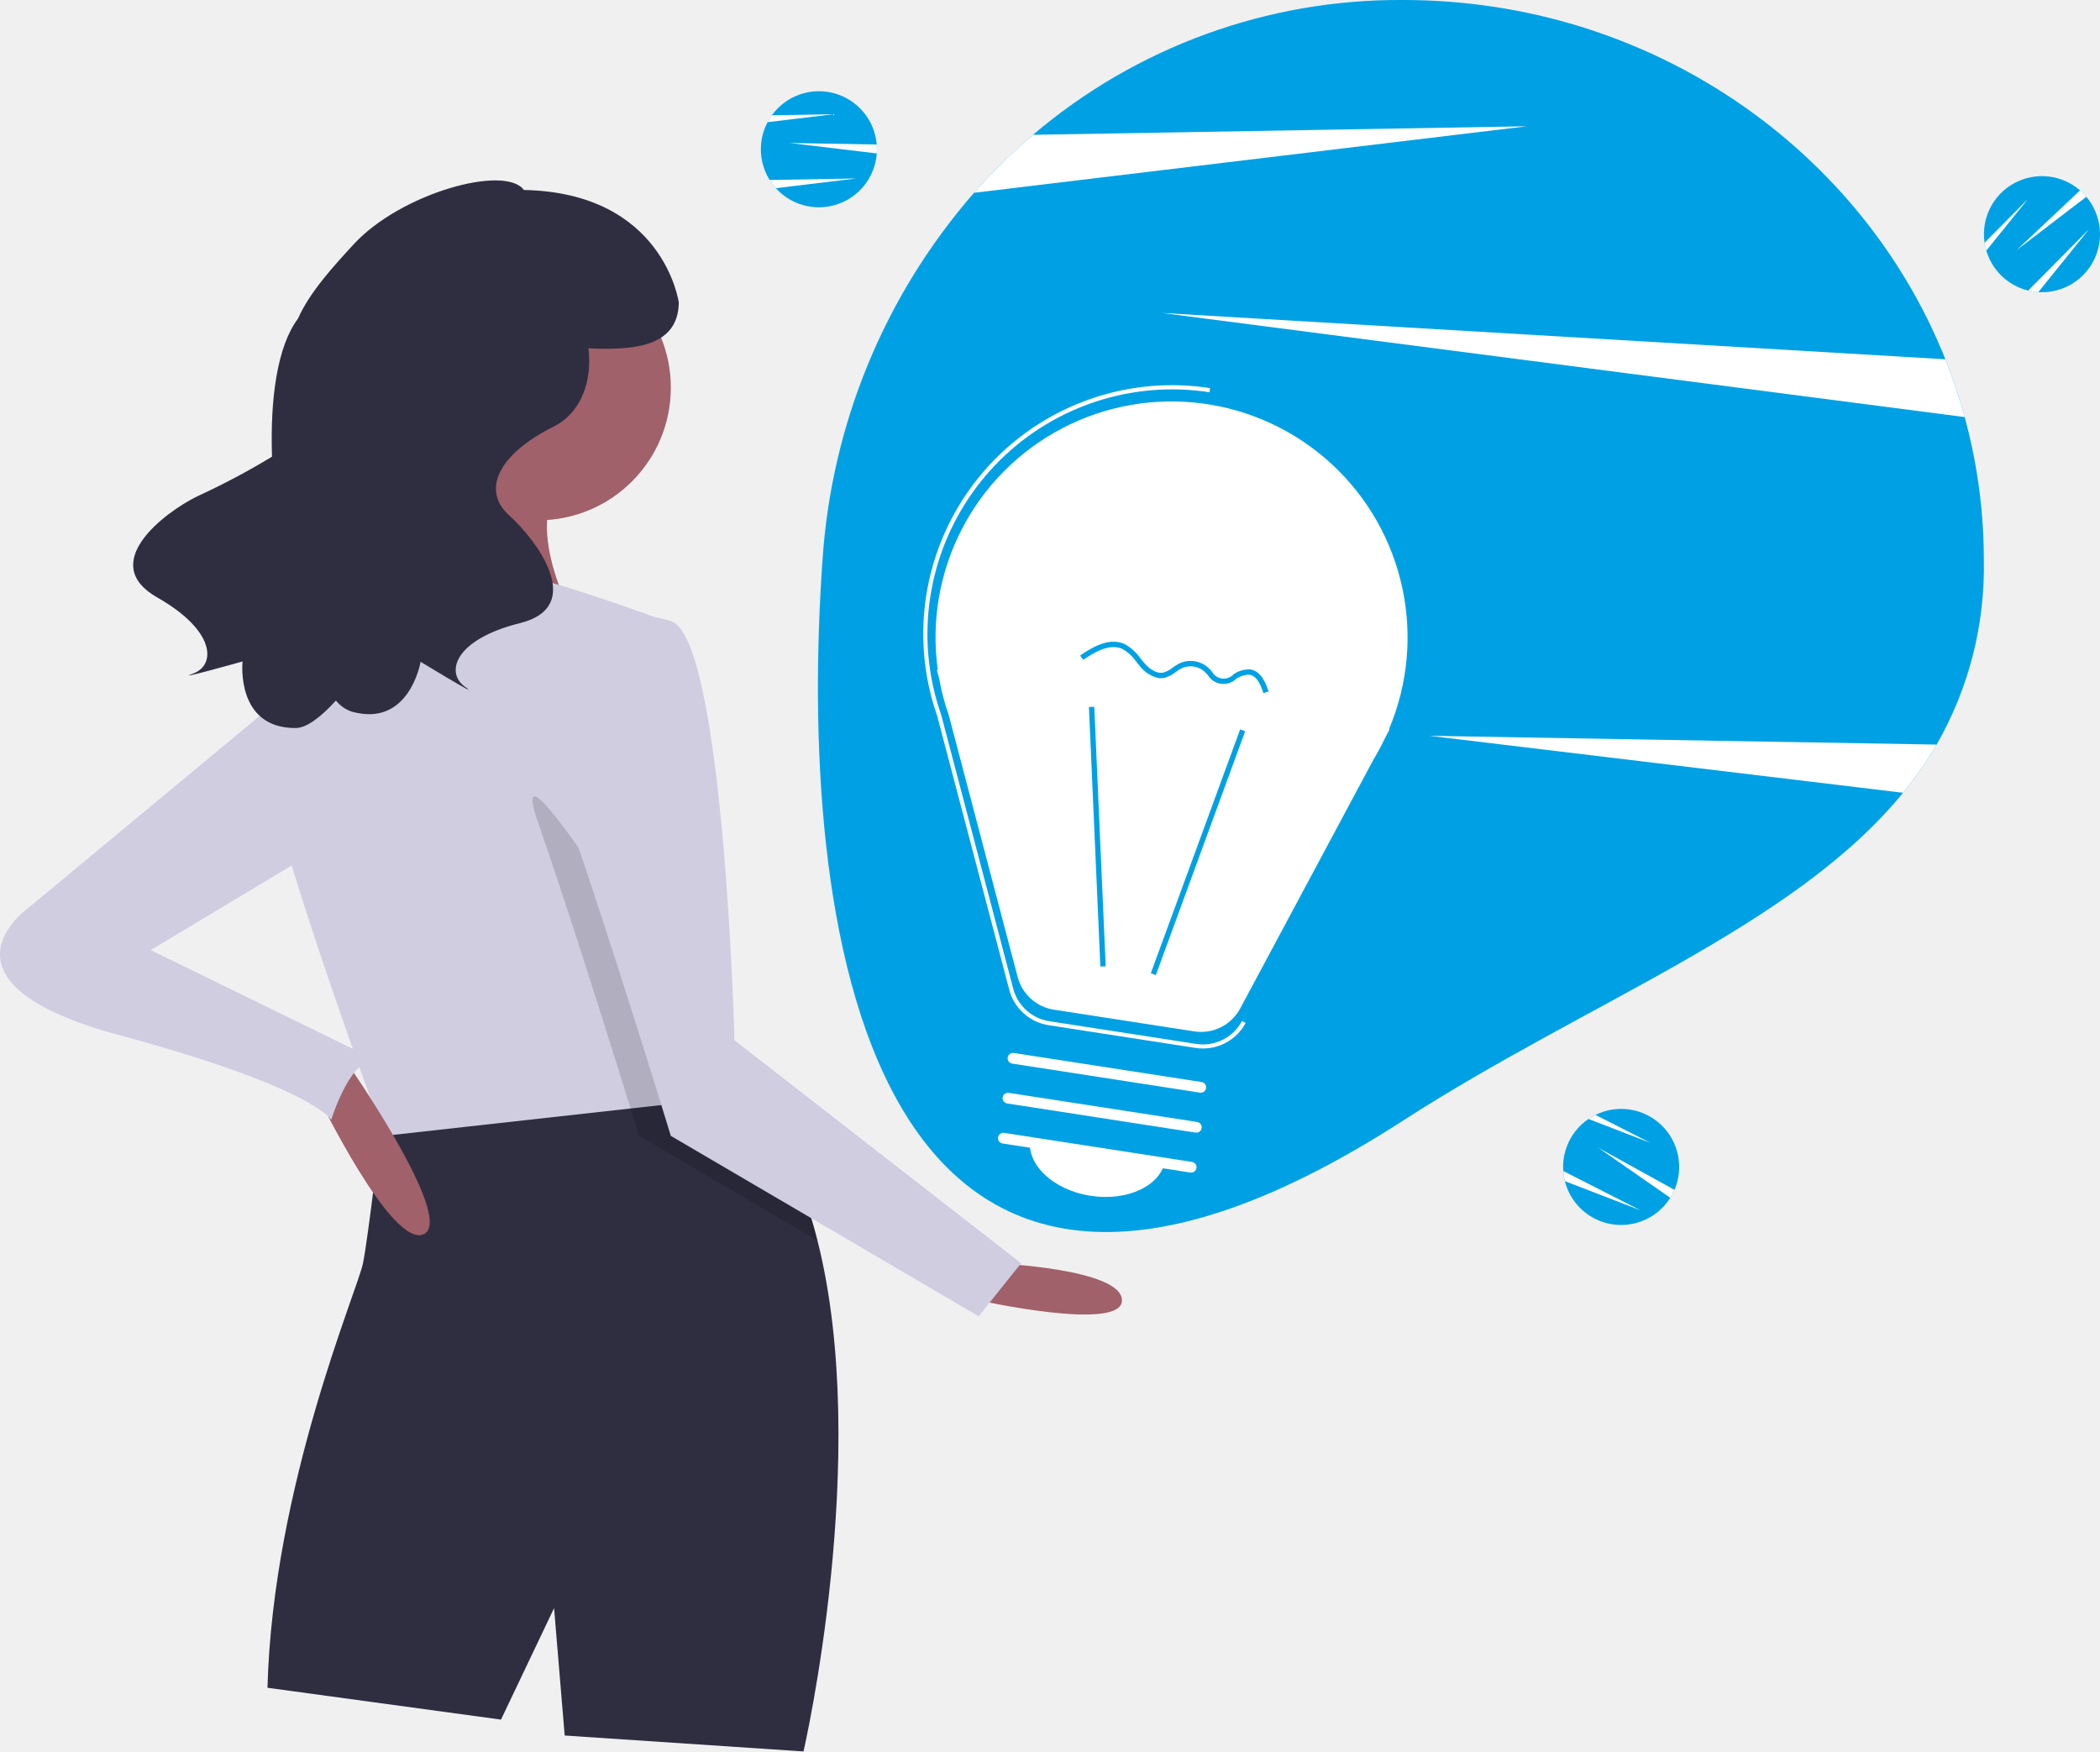
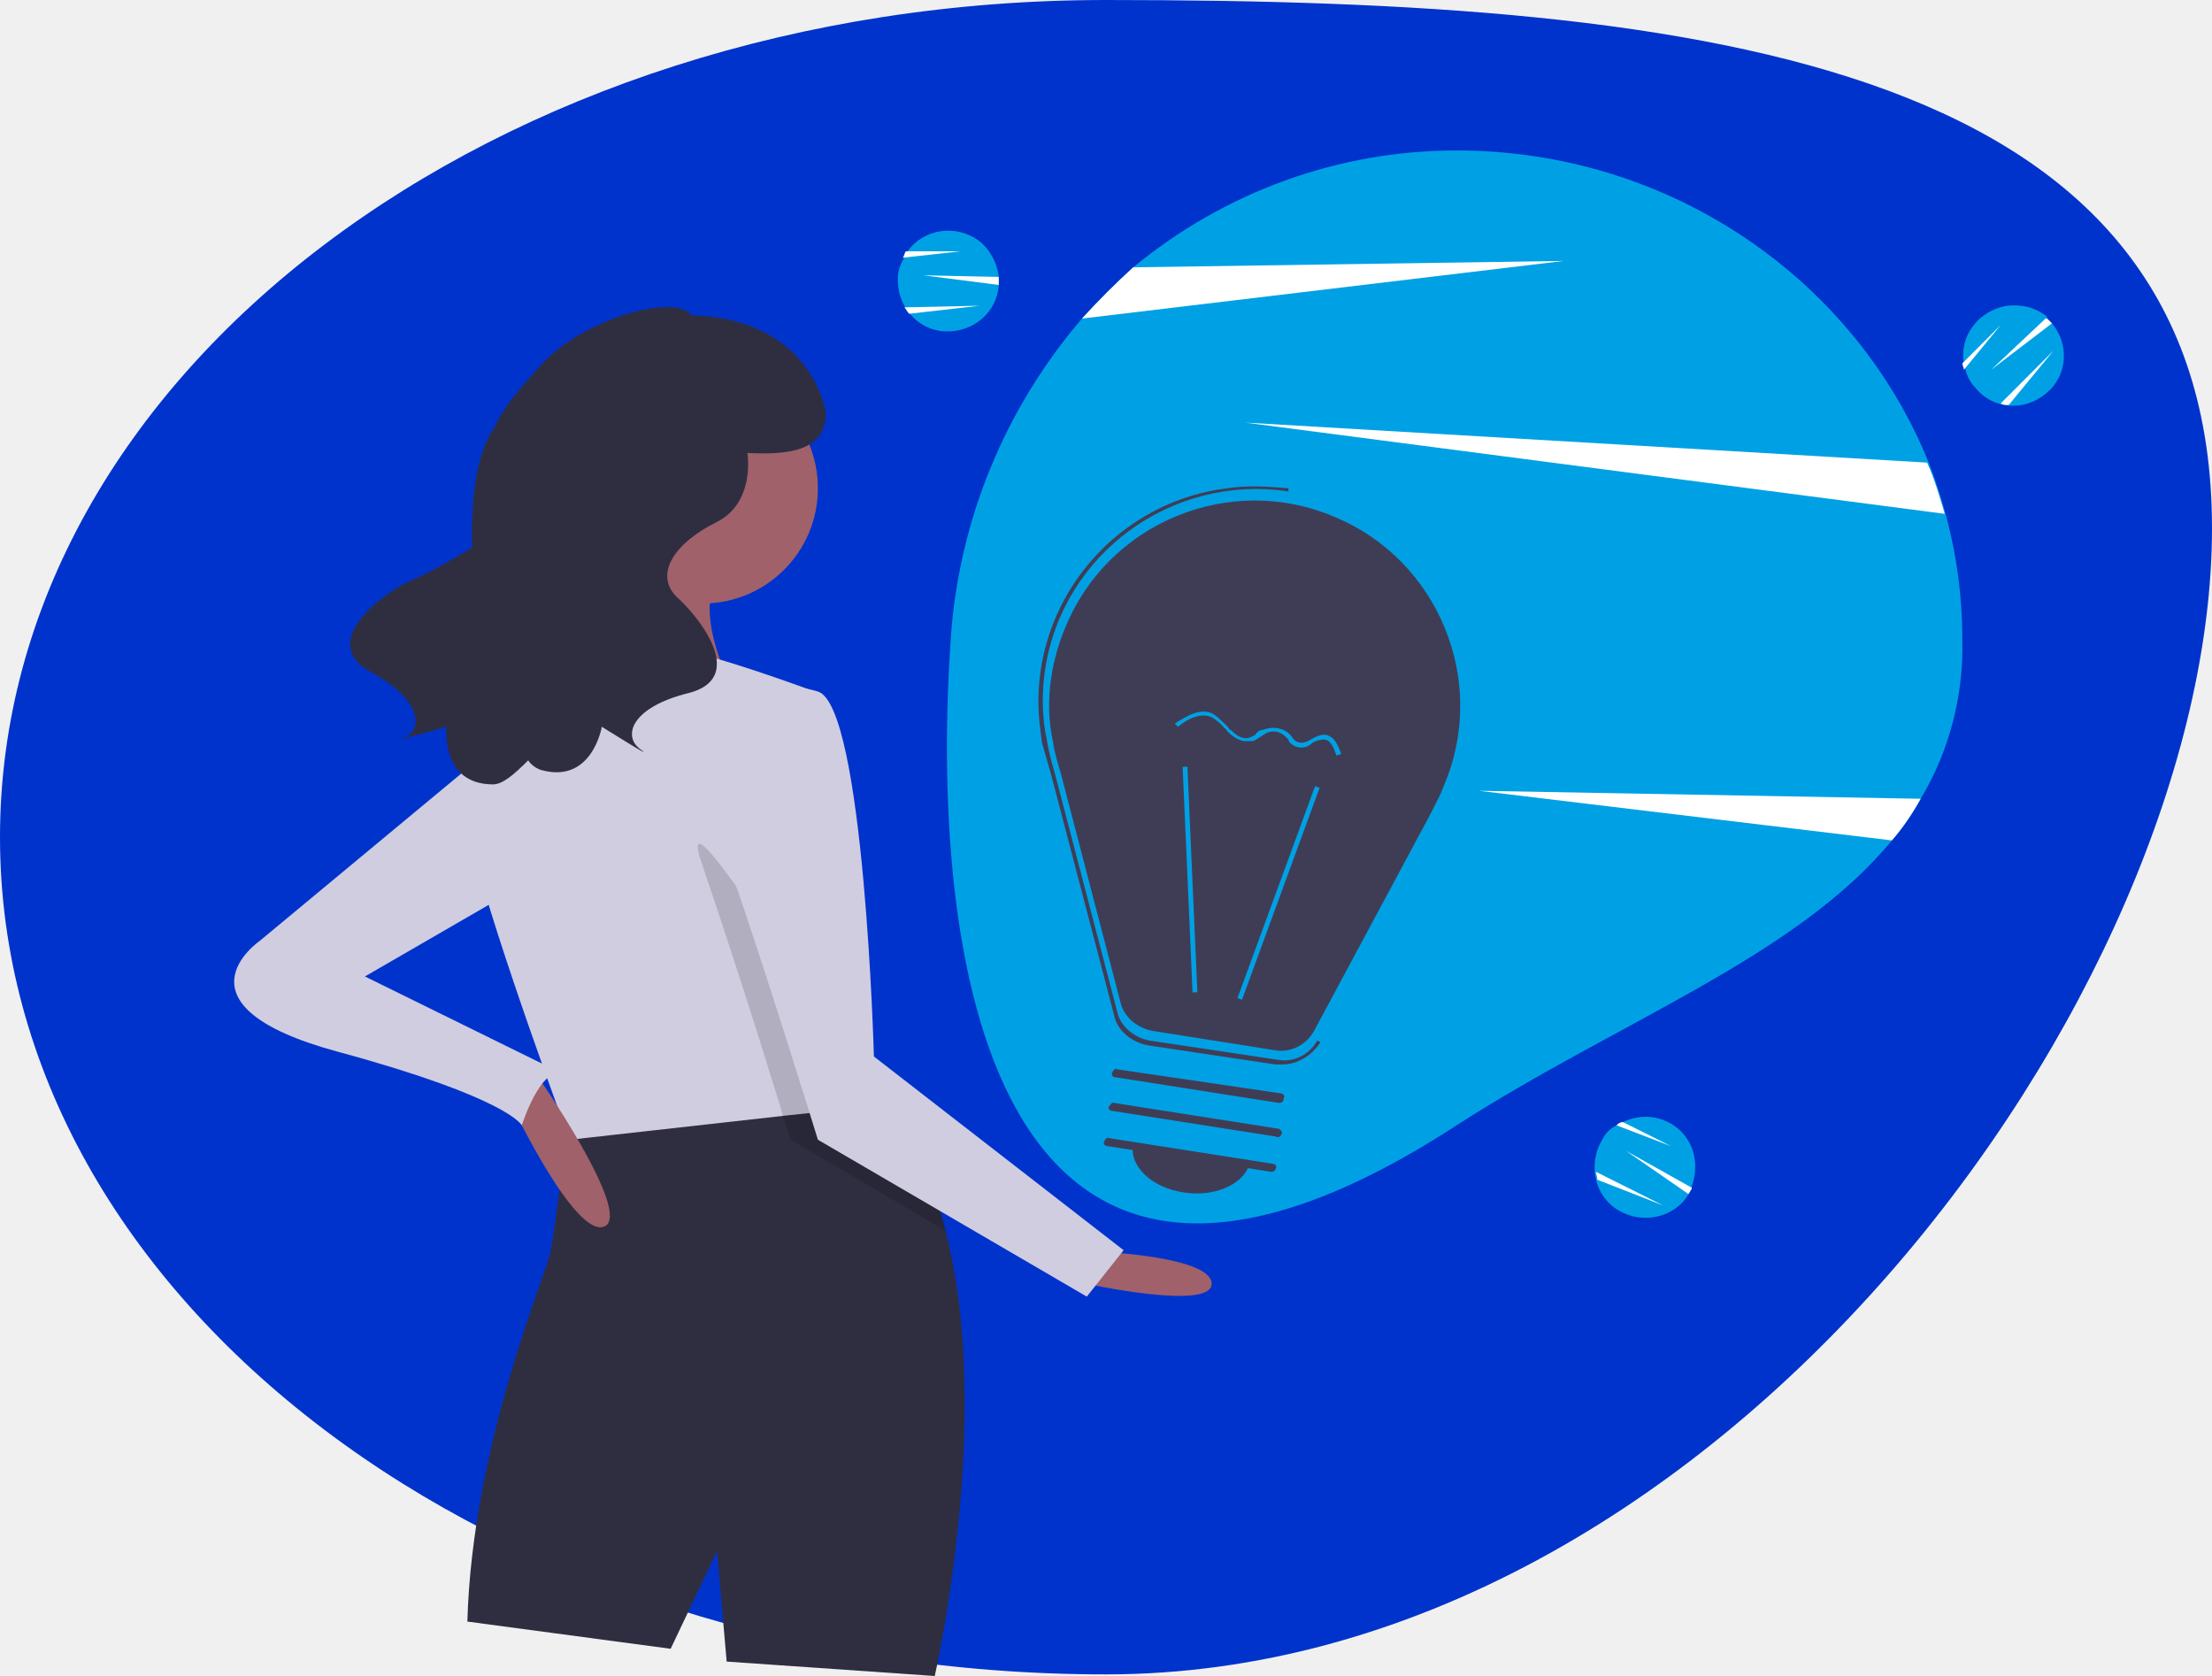
- <svg xmlns="http://www.w3.org/2000/svg" width="203.445" height="169.699" viewBox="0 0 203.445 169.699">
-   <g transform="translate(0)">
-     <path d="M507.517,54.286a34.569,34.569,0,0,1-4.575,17.858,35.679,35.679,0,0,1-3.251,4.669C489.022,89.861,469.189,97,451.263,108.57,398.348,142.715,392.617,88,395.007,54.286a60.157,60.157,0,0,1,14.679-35.607,55.88,55.88,0,0,1,5.714-5.617A54.726,54.726,0,0,1,451.263,0c23.957,0,44.415,14.45,52.527,34.812a52.59,52.59,0,0,1,3.727,19.474Z" transform="translate(-315.324)" fill="#00a1e4" />
-     <path d="M523.422,60.92l-53.563,6.445a55.858,55.858,0,0,1,5.714-5.617Z" transform="translate(-375.498 -48.686)" fill="#fff" />
-     <path d="M738.7,355.85a35.68,35.68,0,0,1-3.251,4.669L689.569,355Z" transform="translate(-551.084 -283.706)" fill="#fff" />
-     <path d="M638.328,161.086,560.569,151l75.887,4.486A52.292,52.292,0,0,1,638.328,161.086Z" transform="translate(-447.991 -120.675)" fill="#fff" />
-     <path d="M378.279,49.624c0,.139,0,.275-.016.41A5.623,5.623,0,1,1,367.683,47a5.183,5.183,0,0,1,.414-.665,5.621,5.621,0,0,1,10.162,2.832C378.273,49.317,378.279,49.469,378.279,49.624Z" transform="translate(-293.322 -35.164)" fill="#00a1e4" />
-     <path d="M389.468,69.6c0,.139,0,.275-.016.41L381.033,69l8.415.145C389.462,69.3,389.468,69.45,389.468,69.6Z" transform="translate(-304.511 -55.144)" fill="#fff" />
-     <path d="M379.676,86.112l-7.788.938a5.651,5.651,0,0,1-.594-.793Z" transform="translate(-296.727 -68.818)" fill="#fff" />
-     <path d="M376.651,55.112l-6.378.767a5.176,5.176,0,0,1,.414-.665Z" transform="translate(-295.912 -44.044)" fill="#fff" />
-     <path d="M764.619,543.258c-.065.122-.133.241-.206.354a5.623,5.623,0,1,1-7.923-7.64,5.169,5.169,0,0,1,.677-.393,5.621,5.621,0,0,1,7.649,7.265C764.758,542.984,764.692,543.122,764.619,543.258Z" transform="translate(-602.598 -427.556)" fill="#00a1e4" />
-     <path d="M778.241,558.275c-.065.122-.133.241-.206.354l-6.962-4.841,7.365,4.072C778.38,558,778.314,558.139,778.241,558.275Z" transform="translate(-616.22 -442.573)" fill="#fff" />
-     <path d="M761.583,568.775l-7.319-2.823a5.639,5.639,0,0,1-.153-.979Z" transform="translate(-602.664 -451.51)" fill="#fff" />
-     <path d="M772.283,540.6l-5.994-2.312a5.193,5.193,0,0,1,.677-.393Z" transform="translate(-612.397 -429.868)" fill="#fff" />
-     <path d="M966.684,86.7c.1.1.189.2.275.3a5.623,5.623,0,1,1-9.693,5.214,5.157,5.157,0,0,1-.168-.765,5.621,5.621,0,0,1,9.252-5.068C966.465,86.484,966.576,86.589,966.684,86.7Z" transform="translate(-764.836 -67.932)" fill="#00a1e4" />
-     <path d="M979.375,92.2c.1.1.189.2.275.3l-6.734,5.153,6.125-5.772C979.156,91.988,979.267,92.093,979.375,92.2Z" transform="translate(-777.527 -73.436)" fill="#fff" />
-     <path d="M984.292,110.536l-4.921,6.109a5.626,5.626,0,0,1-.979-.153Z" transform="translate(-781.903 -88.337)" fill="#fff" />
-     <path d="M961.544,96.023l-4.031,5a5.188,5.188,0,0,1-.168-.765Z" transform="translate(-765.084 -76.739)" fill="#fff" />
-     <path d="M473.642,609.453s12.34.514,12.34,3.6-13.882,0-13.882,0Z" transform="translate(-377.289 -487.058)" fill="#a0616a" />
-     <path d="M180.96,584.718l-23.137-1.543-1.028-12.34-5.142,10.8-22.623-3.085c.514-19.538,8.741-38.563,9.255-41.133s1.743-13.193,1.743-13.193c2.247-4.766,14.021-5.214,23.251-4.782,3.825.175,7.219.5,9.311.74,1.383.154,2.2.268,2.2.268,3.687,3.8,6.062,8.977,7.522,14.762C187.577,556.048,180.96,584.718,180.96,584.718Z" transform="translate(-103.117 -415.019)" fill="#2f2e41" />
-     <circle cx="12.854" cy="12.854" r="12.854" transform="translate(39.281 24.704)" fill="#a0616a" />
-     <path d="M176.223,202.376s-3.6,15.939-9.255,20.567,22.109,0,22.109,0-6.17-10.283-1.542-14.911S176.223,202.376,176.223,202.376Z" transform="translate(-132.829 -161.733)" fill="#a0616a" />
-     <path d="M172.458,327.526l-8.53.946-23.862,2.653s-.113-.3-.314-.854c-1.733-4.725-10.078-27.719-11-34.624-1.028-7.713,9.769-16.968,9.769-16.968s10.283-2.057,13.368-2.057,15.425,4.627,15.425,4.627l4.6,41.4.4,3.584Z" transform="translate(-102.842 -221.069)" fill="#d0cde1" />
-     <path d="M284.448,427.218l-17.291-10.134s-.3-.987-.818-2.653c-.257-.833-.571-1.841-.925-2.982-2-6.406-5.342-16.978-8.026-24.7-4.113-11.826,15.939,21.081,15.939,21.081l1,.776.4,3.584c1.383.154,2.2.268,2.2.268C280.612,416.256,282.987,421.434,284.448,427.218Z" transform="translate(-205.252 -307.028)" opacity="0.15" style="isolation:isolate" />
-     <path d="M269.643,298.732s-5.142,6.684-1.028,18.51,9.769,30.336,9.769,30.336l29.822,17.482,4.113-5.142-27.765-21.6s-1.028-39.077-6.17-40.619A10.536,10.536,0,0,0,269.643,298.732Z" transform="translate(-213.395 -237.522)" fill="#d0cde1" />
-     <path d="M153.351,514.483s7.2,14.911,10.283,13.368-7.712-16.968-7.712-16.968Z" transform="translate(-122.554 -408.284)" fill="#a0616a" />
-     <path d="M30.026,325.267,2.775,347.89s-10.283,7.2,8.741,12.34,20.567,8.227,20.567,8.227,2.057-6.684,4.627-5.656L14.6,352l18-10.8Z" transform="translate(0 -259.944)" fill="#d0cde1" />
-     <path d="M70.427,117.67a72.612,72.612,0,0,0,7.279-3.86c-.189-5.6.5-10.689,2.521-13.385,1.133-2.574,3.514-5.151,5.378-7.18,4.578-4.984,14.7-7.765,16.5-5.276,13.581.268,15.011,10.914,15.011,10.914-.071,4.453-4.7,4.594-8.753,4.431.363,3.04-.6,6.2-3.406,7.6-5.357,2.679-6.965,6.161-4.286,8.572s7.5,8.839,1.072,10.447-7.232,4.822-5.357,6.161-4.286-2.411-4.286-2.411-1.071,6.429-6.7,4.822a3.385,3.385,0,0,1-1.5-1.065c-1.519,1.669-2.874,2.656-3.9,2.662-5.85.031-5.149-6.449-5.149-6.449s-6.944,1.95-4.777,1.166,2.26-4.1-3.5-7.377S67.2,119.269,70.427,117.67Z" transform="translate(-51.354 -69.562)" fill="#2f2e41" />
-     <path d="M451.52,219.666l-.093-.012.228.865a22.727,22.727,0,0,0,.934,3.55l6.673,25.366a4.3,4.3,0,0,0,3.5,3.155l13.608,2.105a4.3,4.3,0,0,0,4.448-2.219l12.932-24.155a22.7,22.7,0,0,0,1.106-2.066l.439-.82-.068-.009a22.864,22.864,0,1,0-43.706-5.759Z" transform="translate(-360.669 -154.762)" fill="#fff" />
-     <path d="M472.471,250.106a4.667,4.667,0,0,1-.716-.055l-14.224-2.2a4.693,4.693,0,0,1-3.823-3.445l-6.975-26.515a23.891,23.891,0,0,1-.98-3.727l-.176-1.16a24.1,24.1,0,0,1,27.592-26.883l-.062.4a23.712,23.712,0,0,0-27.1,26.693l.136.868a23.754,23.754,0,0,0,.971,3.7l6.98,26.53a4.292,4.292,0,0,0,3.5,3.151l14.224,2.2a4.3,4.3,0,0,0,4.441-2.216l.354.189A4.7,4.7,0,0,1,472.471,250.106Z" transform="translate(-355.935 -148.516)" fill="#fff" />
-     <rect width="25.167" height="0.519" transform="translate(111.489 94.301) rotate(-69.885)" fill="#00a1e4" />
-     <rect width="0.519" height="25.167" transform="matrix(0.999, -0.044, 0.044, 0.999, 105.494, 68.506)" fill="#00a1e4" />
-     <path d="M500.019,550.381l-18.227-2.82a.52.52,0,0,1,.159-1.027l18.227,2.82a.52.52,0,0,1-.153,1.028Z" transform="translate(-384.685 -436.77)" fill="#fff" />
-     <path d="M502.324,531.1l-18.227-2.82a.519.519,0,1,1,.153-1.028h.006l18.227,2.82a.52.52,0,1,1-.153,1.028Z" transform="translate(-386.523 -421.364)" fill="#fff" />
-     <path d="M504.673,511.835l-18.227-2.82a.52.52,0,0,1,.159-1.027l18.227,2.82a.52.52,0,0,1-.159,1.027Z" transform="translate(-388.405 -405.965)" fill="#fff" />
-     <path d="M502.662,554.987c3.615.559,6.858-1,7.242-3.488l-13.092-2.025C496.427,551.959,499.046,554.428,502.662,554.987Z" transform="translate(-397.008 -439.124)" fill="#fff" />
-     <path d="M528.625,313.1a3.2,3.2,0,0,1-1.774-1.147c-.116-.135-.228-.275-.341-.415a4.058,4.058,0,0,0-1.339-1.246c-1.192-.556-2.6.221-3.814,1.054l-.294-.428c1.337-.917,2.9-1.764,4.327-1.1a4.5,4.5,0,0,1,1.524,1.392c.109.136.219.272.331.4.367.428,1.1,1.122,1.882.962a2.531,2.531,0,0,0,.9-.478,4.832,4.832,0,0,1,.639-.4,2.544,2.544,0,0,1,2.793.395,5.039,5.039,0,0,1,.379.4,1.293,1.293,0,0,0,2.09.246,2.686,2.686,0,0,1,1.573-.471l.056.008c1.023.158,1.495,1.29,1.762,2.135l-.5.156c-.363-1.148-.8-1.719-1.383-1.783a2.286,2.286,0,0,0-1.265.412,1.773,1.773,0,0,1-2.728-.36,4.59,4.59,0,0,0-.339-.36,2.041,2.041,0,0,0-2.212-.312,4.358,4.358,0,0,0-.57.362,2.95,2.95,0,0,1-1.1.563A1.7,1.7,0,0,1,528.625,313.1Z" transform="translate(-416.42 -247.407)" fill="#00a1e4" />
+ <svg xmlns="http://www.w3.org/2000/svg" id="Capa_1" viewBox="0 0 138.2 104.7" enable-background="new 0 0 138.2 104.7">
+   <linearGradient id="SVGID_2_" gradientUnits="userSpaceOnUse" x1="-201.072" y1="-46.484" x2="-201.072" y2="721.516">
+     <stop offset="0" style="stop-color:#fff" />
+     <stop offset="1" style="stop-color:#fff" />
+   </linearGradient>
+   <path display="none" fill="url(#SVGID_2_)" d="M-884.1-46.5h1366v768h-1366z" />
+   <g>
+     <path fill="#03c" d="M138.2 33c0 28.9-30.9 71.6-69.1 71.6S0 81.2.0 52.3 30.9.0 69.1.0s69.1 4.1 69.1 33z" />
+     <g transform="translate(0)">
+       <path fill="#00a1e4" d="M122.6 39.9c.1 3.5-.8 7-2.6 10-.5.9-1.1 1.8-1.8 2.6-6 7.3-17.1 11.3-27.2 17.8C61.3 89.6 58.1 58.8 59.4 39.9c.5-7.4 3.4-14.4 8.2-20 1-1.1 2.1-2.2 3.2-3.2C76.5 12 83.6 9.4 91 9.4c13.4.0 24.9 8.1 29.5 19.5C121.9 32.5 122.6 36.2 122.6 39.9z" />
+       <path fill="#fff" d="M97.7 16.3l-30.1 3.6c1-1.1 2.1-2.2 3.2-3.2L97.7 16.3z" />
+       <path fill="#fff" d="M120 49.9c-.5.9-1.1 1.8-1.8 2.6l-25.8-3.1L120 49.9z" />
+       <path fill="#fff" d="M121.5 32.1l-43.7-5.7 42.6 2.5C120.9 30 121.2 31.1 121.5 32.1z" />
+       <path fill="#00a1e4" d="M62.4 17.6c0 .1.0.2.0.2-.1 1.7-1.6 3-3.4 2.9-1.7-.1-3-1.6-2.9-3.4.0-.4.2-.9.4-1.2.1-.1.1-.3.2-.4 1-1.4 3-1.7 4.4-.7.7.5 1.2 1.4 1.3 2.3C62.4 17.4 62.4 17.5 62.4 17.6z" />
+       <path fill="#fff" d="M62.4 17.6c0 .1.0.2.0.2l-4.7-.6 4.7.1C62.4 17.4 62.4 17.5 62.4 17.6z" />
+       <path fill="#fff" d="M61.2 19.1l-4.4.5c-.1-.1-.2-.3-.3-.4L61.2 19.1z" />
+       <path fill="#fff" d="M60 15.7l-3.6.4c.1-.1.1-.3.2-.4L60 15.7z" />
+       <path fill="#00a1e4" d="M105.6 74.4c0 .1-.1.1-.1.2-.9 1.5-2.9 1.9-4.4 1-1.5-.9-1.9-2.9-1-4.4.2-.4.5-.7.9-.9.1-.1.2-.2.4-.2 1.6-.8 3.5-.1 4.2 1.4.4.8.4 1.8.1 2.6C105.7 74.2 105.7 74.3 105.6 74.4z" />
+       <path fill="#fff" d="M105.6 74.4c0 .1-.1.1-.1.2l-3.9-2.7 4.1 2.3C105.7 74.2 105.7 74.3 105.6 74.4z" />
+       <path fill="#fff" d="M103.9 75.3l-4.1-1.6c0-.2-.1-.4-.1-.5L103.9 75.3z" />
+       <path fill="#fff" d="M104.4 71.6l-3.4-1.3c.1-.1.2-.2.4-.2l3 1.5z" />
+       <path fill="#00a1e4" d="M128 20c.1.1.1.1.2.2 1.1 1.3 1 3.3-.4 4.4-1.3 1.1-3.3 1-4.4-.4-.3-.3-.5-.7-.6-1.1.0-.1-.1-.3-.1-.4-.3-1.7.9-3.3 2.7-3.6.9-.1 1.8.1 2.5.7C127.9 19.9 127.9 19.9 128 20z" />
+       <path fill="#fff" d="M128 20c.1.1.1.1.2.2l-3.8 2.9 3.4-3.2C127.9 19.9 127.9 19.9 128 20z" />
+       <path fill="#fff" d="M128.3 21.9l-2.8 3.4c-.2.0-.4.0-.5-.1L128.3 21.9z" />
+       <path fill="#fff" d="M125 20.3l-2.3 2.8c0-.1-.1-.3-.1-.4L125 20.3z" />
+       <path fill="#a0616a" d="M68.8 78.2c0 0 6.9.3 6.9 2s-7.8.0-7.8.0L68.8 78.2z" />
+       <path fill="#2f2e41" d="M58.4 104.7l-13-.9-.6-6.9-2.9 6.1-12.7-1.7c.3-11 4.9-21.6 5.2-23.1s1-7.4 1-7.4c1.3-2.7 7.9-2.9 13.1-2.7 2.1.1 4.1.3 5.2.4.8.1 1.2.2 1.2.2 2.1 2.1 3.4 5 4.2 8.3C62.1 88.6 58.4 104.7 58.4 104.7z" />
+       <circle fill="#a0616a" cx="43.9" cy="30.5" r="7.2" />
+       <path fill="#a0616a" d="M39 32.3c0 0-2 8.9-5.2 11.5-3.2 2.6 12.4.0 12.4.0s-3.5-5.8-.9-8.4C48 32.8 39 32.3 39 32.3z" />
+       <path fill="#d0cde1" d="M53.7 69.2 49 69.7l-13.4 1.5c0 0-.1-.2-.2-.5-1-2.7-5.7-15.6-6.2-19.4-.6-4.3 5.5-9.5 5.5-9.5s5.8-1.2 7.5-1.2c1.7.0 8.7 2.6 8.7 2.6l2.6 23.2.2 2L53.7 69.2z" />
+       <path opacity=".15" enable-background="new" d="M59.1 76.9l-9.7-5.7c0 0-.2-.6-.5-1.5-.1-.5-.3-1-.5-1.7-1.1-3.6-3-9.5-4.5-13.9C41.6 47.6 52.9 66 52.9 66l.6.4.2 2c.8.1 1.2.2 1.2.2C57 70.8 58.3 73.7 59.1 76.9z" />
+       <path fill="#d0cde1" d="M46.2 43.8c0 0-2.9 3.8-.6 10.4s5.5 17 5.5 17L67.9 81l2.3-2.9L54.6 66c0 0-.6-21.9-3.5-22.8C49.5 42.7 47.7 42.9 46.2 43.8z" />
+       <path fill="#a0616a" d="M32 69.1c0 0 4 8.4 5.8 7.5 1.7-.9-4.3-9.5-4.3-9.5l-1.5 2z" />
+       <path fill="#d0cde1" d="M31.5 46.1 16.2 58.8c0 0-5.8 4 4.9 6.9 10.7 2.9 11.5 4.6 11.5 4.6s1.2-3.8 2.6-3.2l-12.4-6.1L33 55.1l-1.5-9z" />
+       <path fill="#2f2e41" d="M25.4 36.4c1.4-.6 2.8-1.4 4.1-2.2-.1-3.1.3-6 1.4-7.5.6-1.4 2-2.9 3-4 2.6-2.8 8.3-4.4 9.3-3 7.6.2 8.4 6.1 8.4 6.1.0 2.5-2.6 2.6-4.9 2.5.2 1.7-.3 3.5-1.9 4.3-3 1.5-3.9 3.5-2.4 4.8 1.5 1.4 4.2 5 .6 5.9-3.6.9-4.1 2.7-3 3.5 1.1.8-2.4-1.4-2.4-1.4s-.6 3.6-3.8 2.7c-.3-.1-.6-.3-.8-.6-.9.9-1.6 1.5-2.2 1.5-3.3.0-2.9-3.6-2.9-3.6s-3.9 1.1-2.7.7 1.3-2.3-2-4.1S23.6 37.3 25.4 36.4z" />
+       <path fill="#3f3d56" d="M65.7 45.9v0l.1.5c.1.7.3 1.3.5 2L70 62.6c.2.9 1 1.6 2 1.8l7.6 1.2c1 .2 2-.3 2.5-1.2l7.3-13.6c.2-.4.4-.8.6-1.2l.2-.5v0c2.8-6.5-.3-14.1-6.8-16.8-6.5-2.8-14.1.3-16.8 6.8C65.7 41.2 65.3 43.6 65.7 45.9v0z" />
+       <path fill="#3f3d56" d="M80.1 66.5c-.1.0-.3.0-.4.0l-8-1.2c-1-.2-1.9-.9-2.1-1.9l-3.9-14.9c-.2-.7-.4-1.4-.6-2.1L65 45.6c-1-7.4 4.3-14.2 11.7-15.1 1.3-.2 2.5-.1 3.8.0v.2c-7.3-1.1-14.1 3.9-15.2 11.1-.2 1.3-.2 2.6.0 3.9l.1.5c.1.7.3 1.4.5 2.1l3.9 14.9c.2.9 1 1.6 2 1.8l8 1.2c1 .2 2-.3 2.5-1.2l.2.1C82 65.9 81.1 66.5 80.1 66.5z" />
+       <path transform="matrix(0.3439 -0.939 0.939 0.3439 -2.493464e-02 111.5578)" fill="#00a1e4" d="M72.8 55.7h14.1v.3H72.8z" />
+       <path transform="matrix(0.999 -4.400139e-02 4.400139e-02 0.999 -2.3459 3.3244)" fill="#00a1e4" d="M74.2 47.9h.3V62H74.2z" />
+       <path fill="#3f3d56" d="M79.4 73.2l-10.2-1.6c-.2.0-.3-.2-.2-.3.0-.1.2-.3.3-.2l10.2 1.6c.2.0.3.2.2.3C79.7 73.1 79.6 73.2 79.4 73.2v0z" />
+       <path fill="#3f3d56" d="M79.7 71l-10.2-1.6c-.2.0-.3-.2-.2-.3s.2-.3.3-.2h0l10.2 1.6c.2.0.3.2.3.3C80 71 79.9 71.1 79.7 71c0 0 0 0 0 0v0z" />
+       <path fill="#3f3d56" d="M79.9 68.9l-10.2-1.6c-.2.0-.3-.2-.2-.3.0-.1.2-.3.3-.2L80 68.3c.2.0.3.2.2.3C80.2 68.8 80.1 68.9 79.9 68.9z" />
+       <path fill="#3f3d56" d="M74 74.5c2 .3 3.9-.6 4.1-2l-7.3-1.1C70.5 72.8 71.9 74.2 74 74.5z" />
+       <path fill="#00a1e4" d="M77.7 46.3c-.4-.1-.7-.3-1-.6-.1-.1-.1-.2-.2-.2-.2-.3-.5-.5-.8-.7-.7-.3-1.5.1-2.1.6l-.2-.2c.8-.5 1.6-1 2.4-.6.3.2.6.5.9.8.1.1.1.2.2.2.2.2.6.6 1.1.5.2-.1.4-.1.5-.3.1-.1.2-.2.4-.2.5-.2 1.1-.2 1.6.2.1.1.1.1.2.2.2.4.6.5 1 .3.1.0.1-.1.2-.1.3-.2.6-.3.9-.3v0c.6.1.8.7 1 1.2l-.3.1c-.2-.6-.4-1-.8-1-.3.0-.5.1-.7.2-.4.4-1 .4-1.4.0.0.0-.1-.1-.1-.2-.1-.1-.1-.1-.2-.2-.3-.3-.8-.4-1.2-.2-.1.1-.2.1-.3.2-.2.1-.4.3-.6.3C77.9 46.3 77.8 46.3 77.7 46.3z" />
+     </g>
  </g>
</svg>
